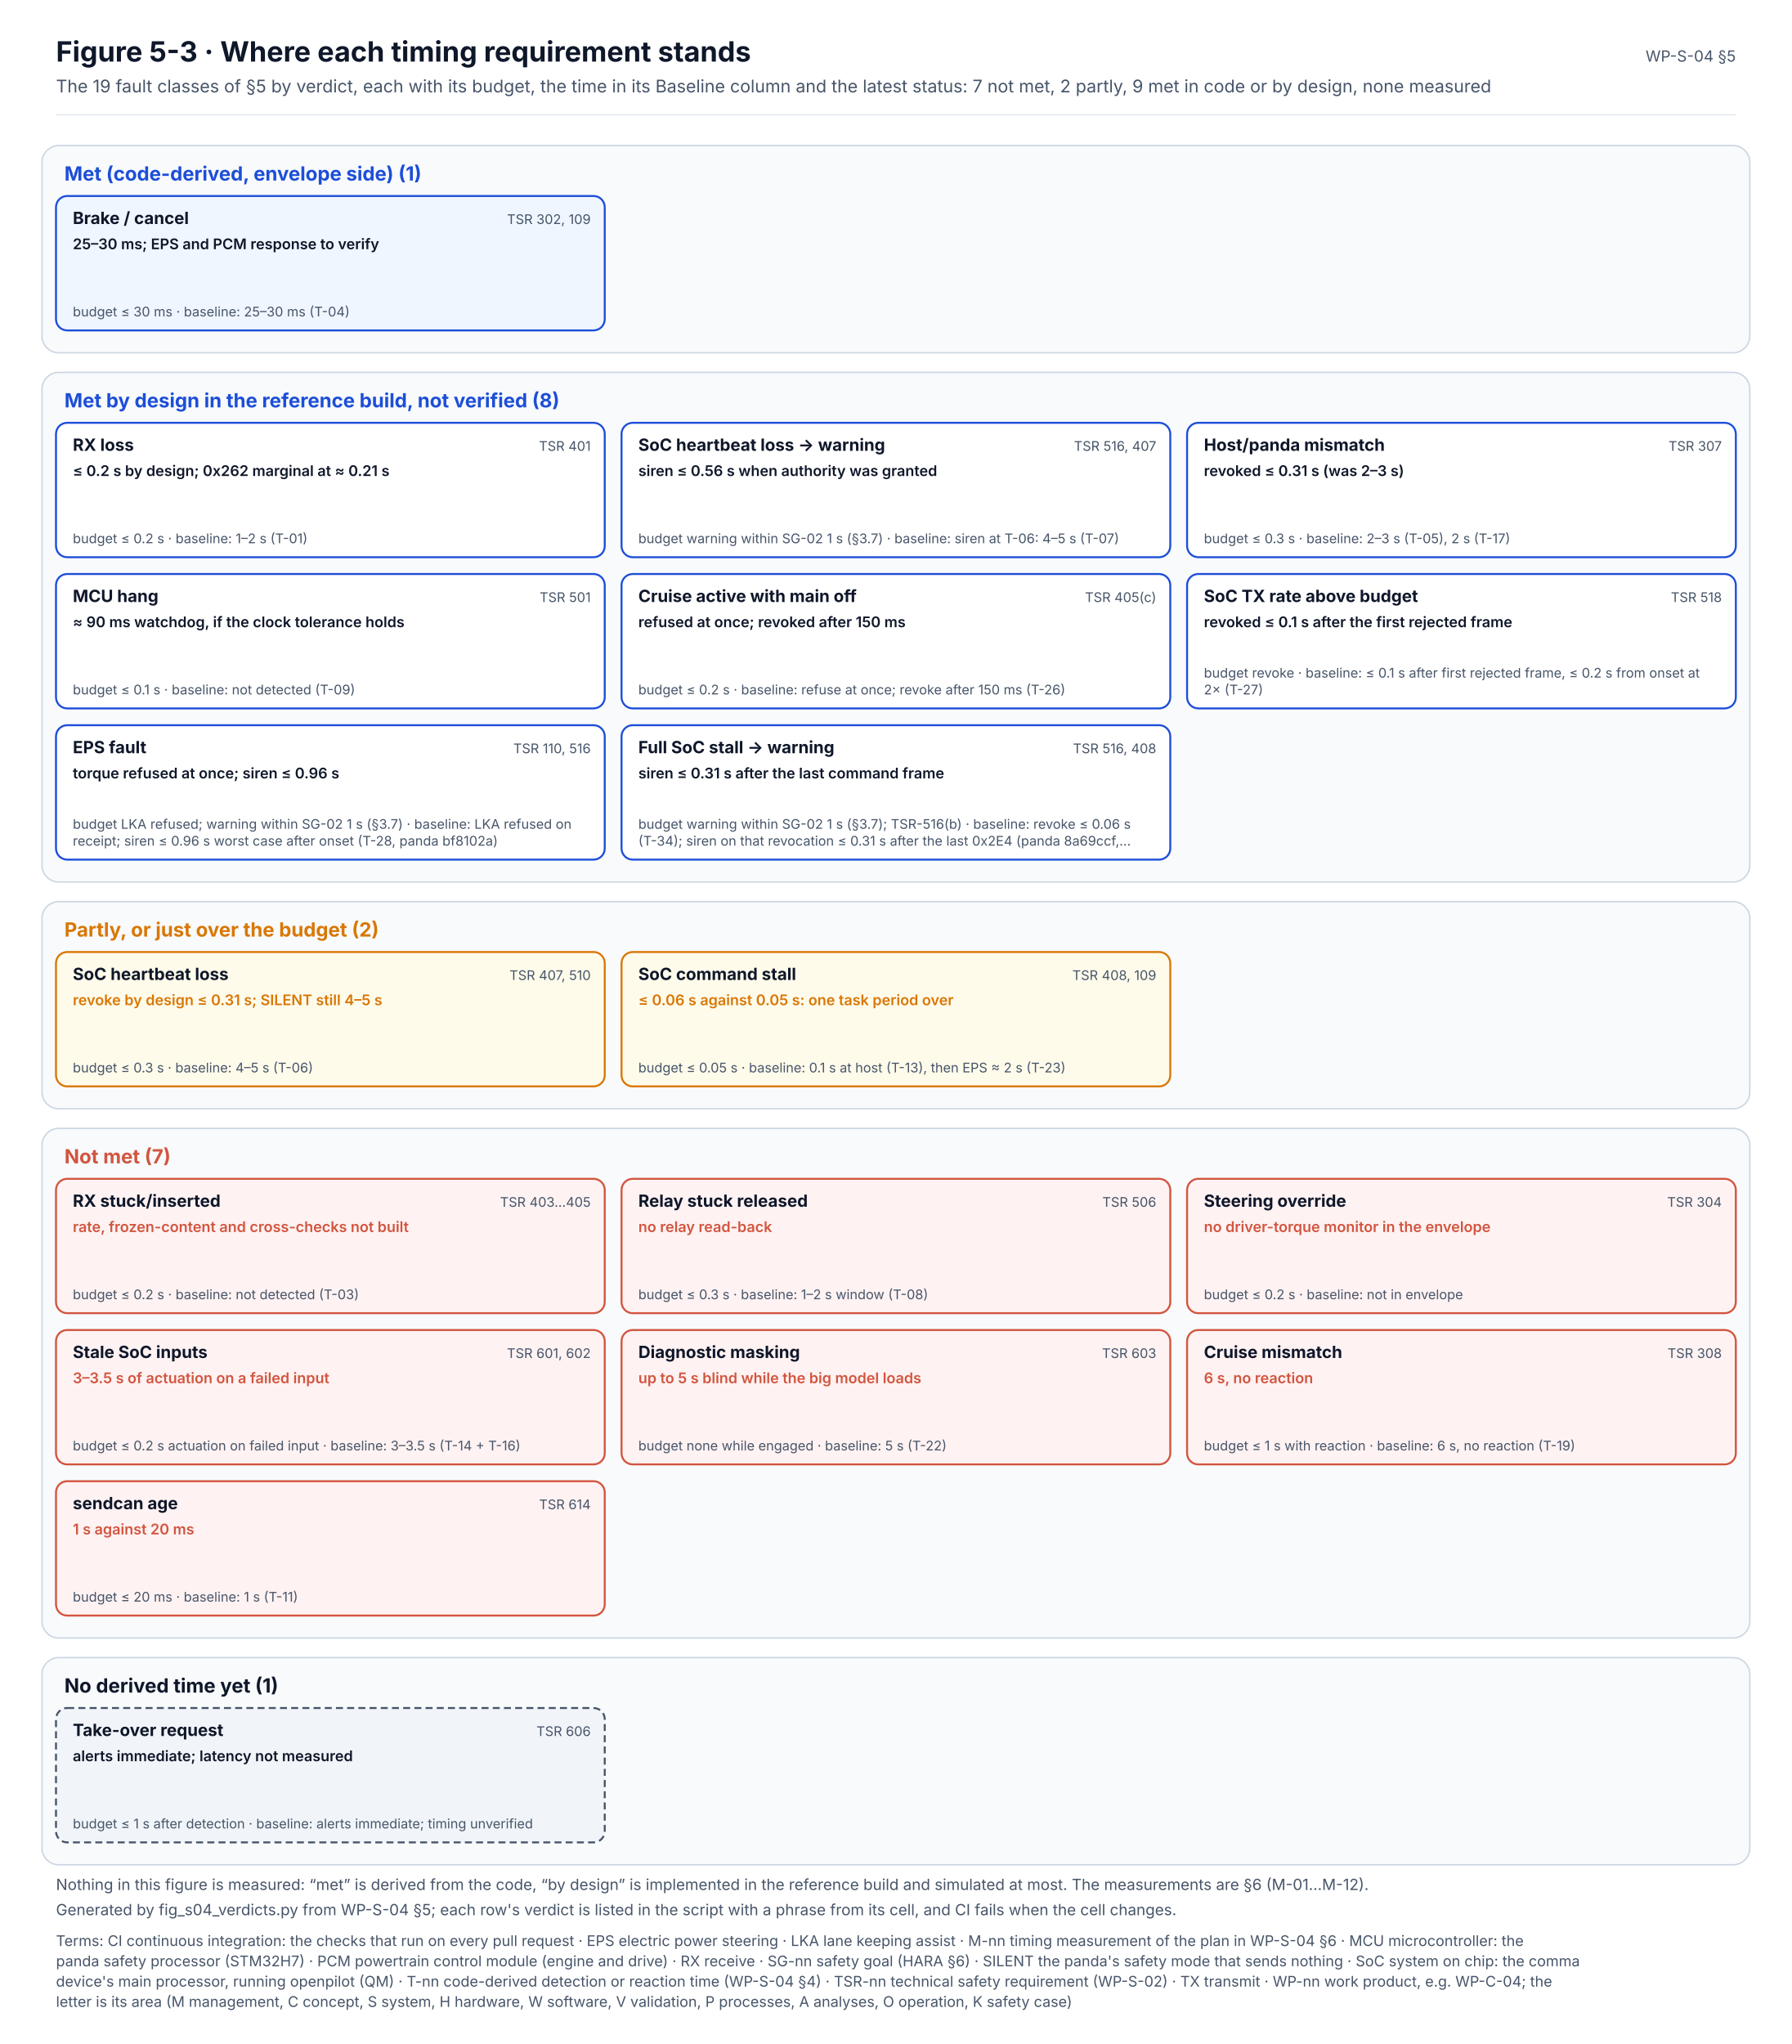
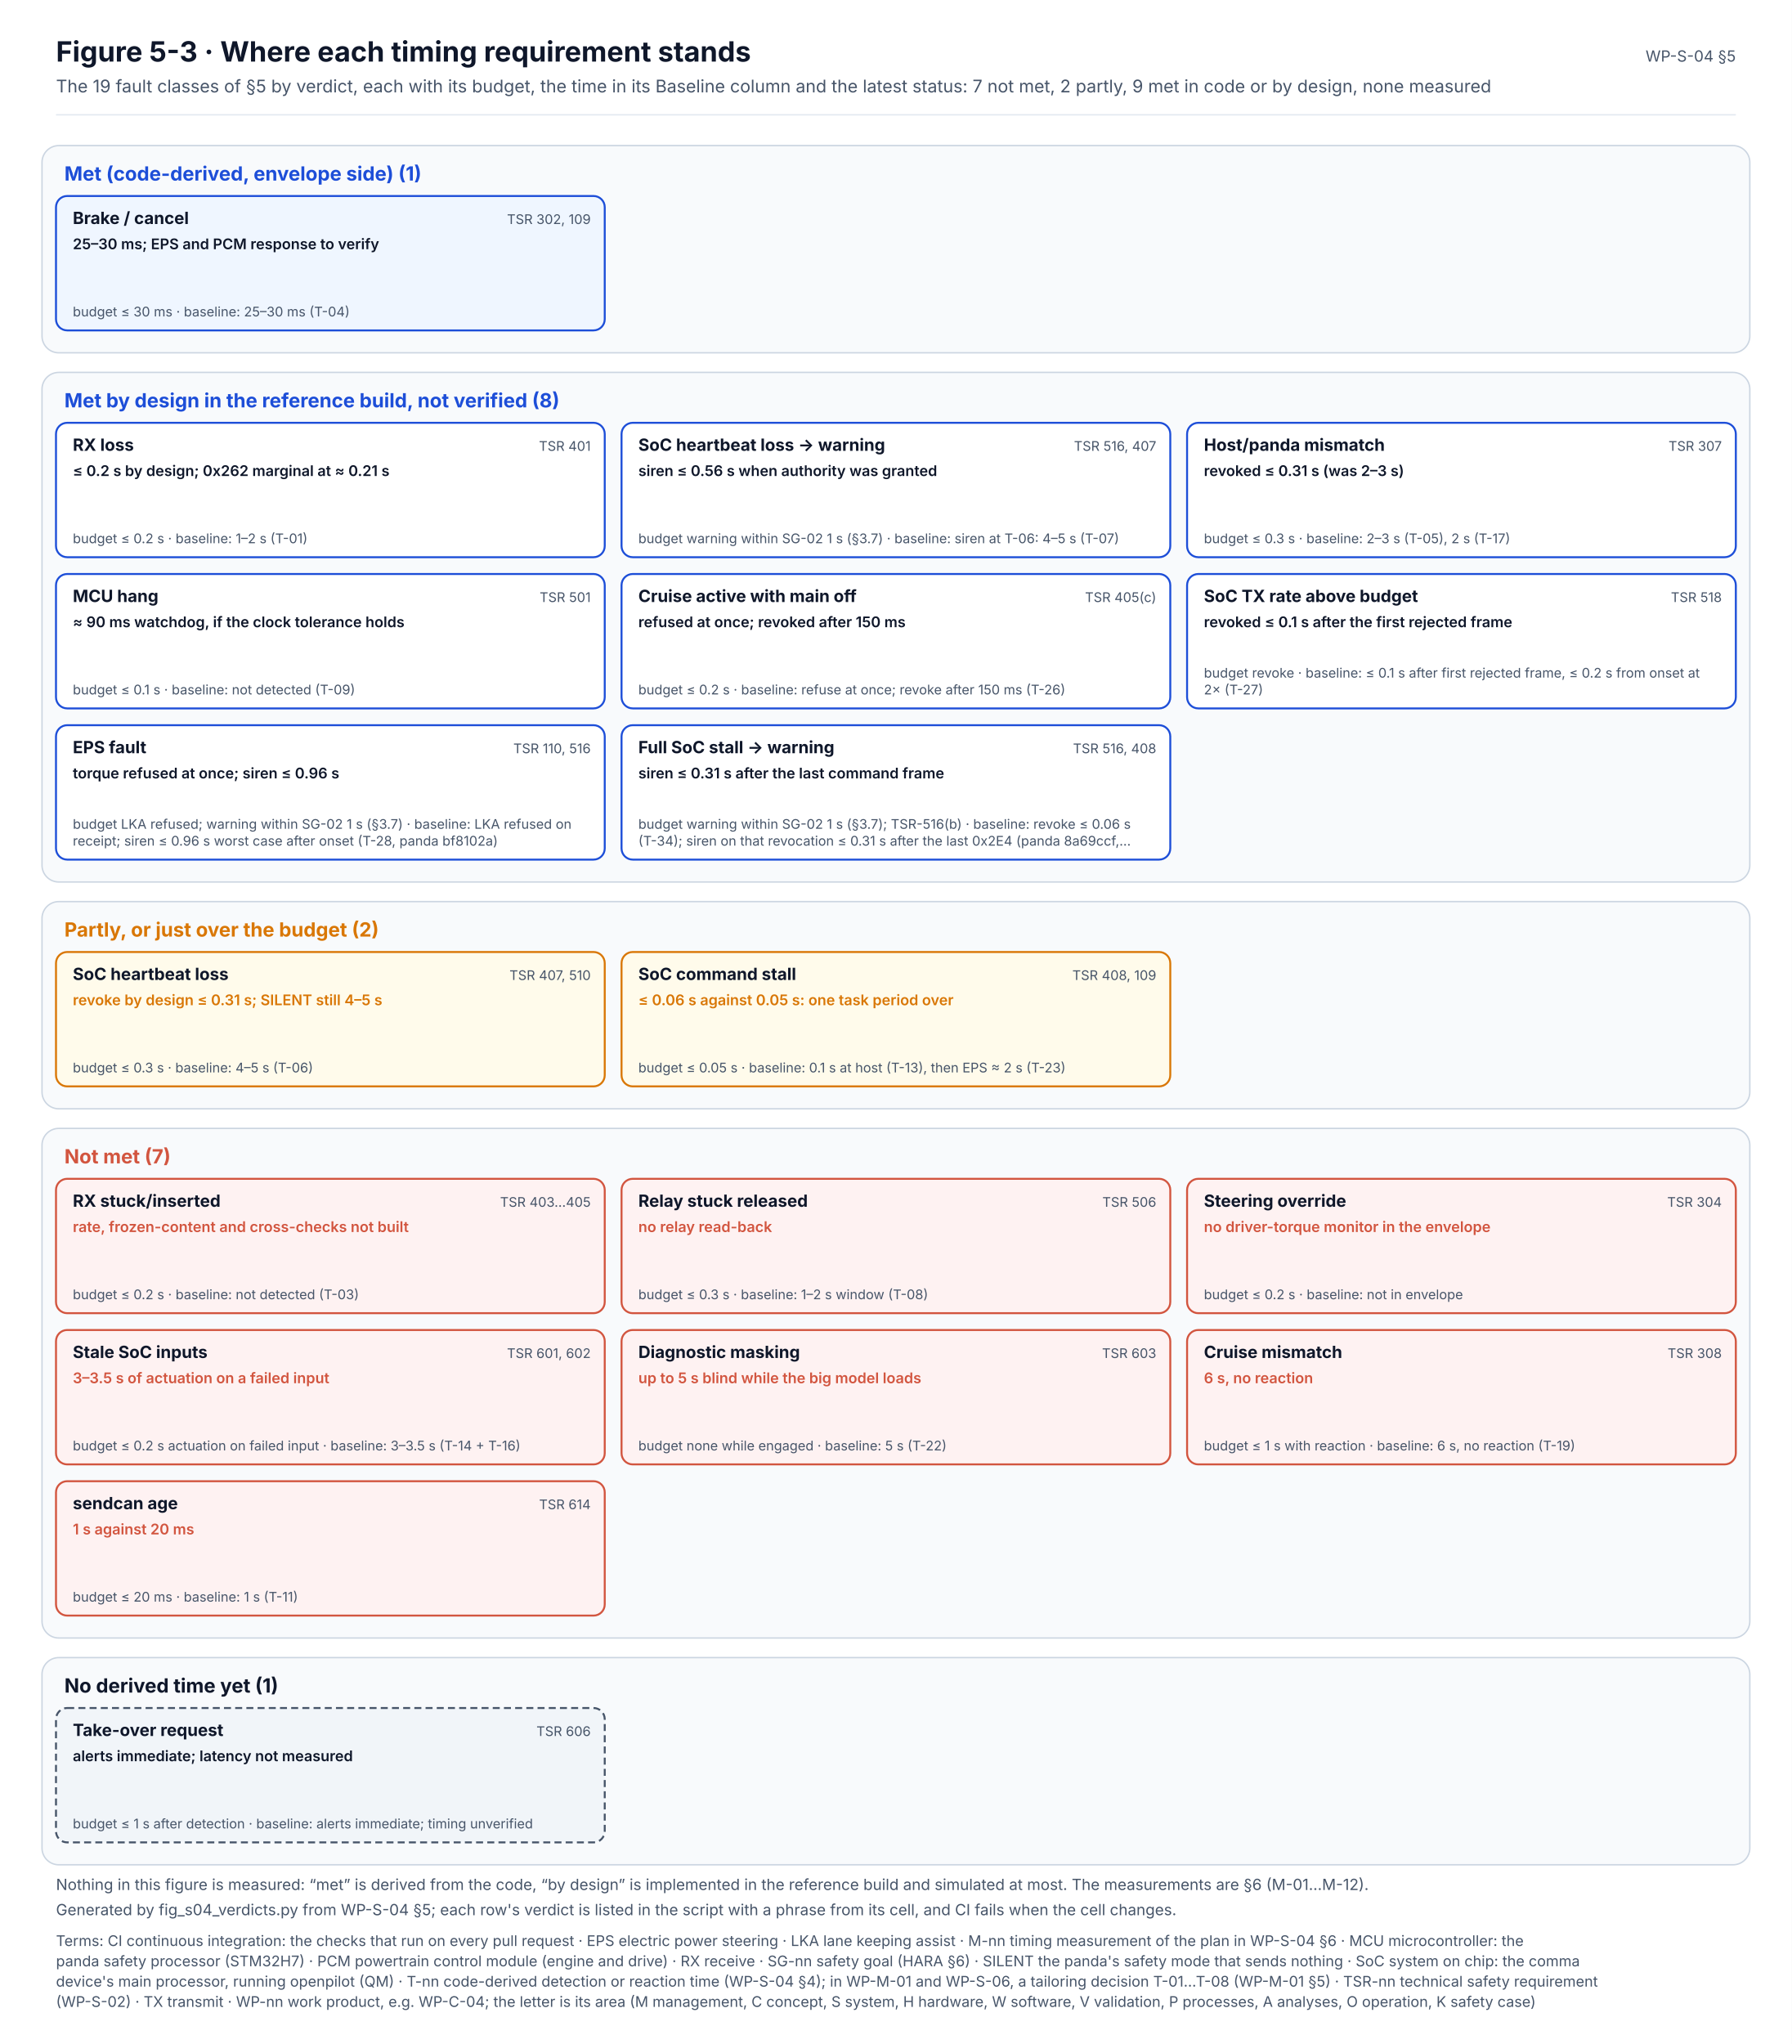
<svg xmlns="http://www.w3.org/2000/svg" width="1280" height="1460" viewBox="0 0 1280 1460" font-family="Inter, 'Segoe UI', Helvetica, Arial, sans-serif" role="img">
  <defs>
    <marker id="muted" viewBox="0 0 10 10" refX="9" refY="5" markerWidth="7" markerHeight="7" orient="auto-start-reverse">
      <path d="M0,0 L10,5 L0,10 z" fill="#475569" />
    </marker>
    <marker id="safety" viewBox="0 0 10 10" refX="9" refY="5" markerWidth="7" markerHeight="7" orient="auto-start-reverse">
      <path d="M0,0 L10,5 L0,10 z" fill="#C2410C" />
    </marker>
    <pattern id="hatch" width="6" height="6" patternUnits="userSpaceOnUse" patternTransform="rotate(45)">
      <rect width="6" height="6" fill="#F1F5F9" />
      <line x1="0" y1="0" x2="0" y2="6" stroke="#CBD5E1" stroke-width="2" />
    </pattern>
  </defs>
  <rect x="0" y="0" width="1280" height="1460" rx="0" fill="#FFFFFF" stroke="none" stroke-width="0" />
  <text x="40" y="44" font-size="20" fill="#0F172A" font-weight="700">Figure 5-3 · Where each timing requirement stands</text>
  <text x="40" y="66" font-size="12.5" fill="#475569">The 19 fault classes of §5 by verdict, each with its budget, the time in its Baseline column and the latest status: 7 not met, 2 partly, 9 met in code or by design, none measured</text>
  <text x="1240" y="44" font-size="11" fill="#475569" text-anchor="end">WP-S-04 §5</text>
  <line x1="40" y1="82" x2="1240" y2="82" stroke="#E2E8F0" stroke-width="1" />
  <rect x="30" y="104" width="1220" height="148" rx="12" fill="#F8FAFC" stroke="#CBD5E1" stroke-width="1" />
  <text x="46" y="129" font-size="14" fill="#1D4ED8" font-weight="700">Met (code-derived, envelope side) (1)</text>
  <rect x="40" y="140" width="392" height="96" rx="8" fill="#EFF6FF" stroke="#1D4ED8" stroke-width="1.4" />
  <text x="52" y="160" font-size="12" fill="#0F172A" font-weight="700">Brake / cancel</text>
  <text x="422" y="160" font-size="9.5" fill="#475569" text-anchor="end">TSR 302, 109</text>
  <text x="52" y="178" font-size="10.5" fill="#0F172A" font-weight="600">25–30 ms; EPS and PCM response to verify</text>
  <text x="52" y="226" font-size="9.5" fill="#475569">budget ≤ 30 ms · baseline: 25–30 ms (T-04)</text>
  <rect x="30" y="266" width="1220" height="364" rx="12" fill="#F8FAFC" stroke="#CBD5E1" stroke-width="1" />
  <text x="46" y="291" font-size="14" fill="#1D4ED8" font-weight="700">Met by design in the reference build, not verified (8)</text>
  <rect x="40" y="302" width="392" height="96" rx="8" fill="#FFFFFF" stroke="#1D4ED8" stroke-width="1.4" />
  <text x="52" y="322" font-size="12" fill="#0F172A" font-weight="700">RX loss</text>
  <text x="422" y="322" font-size="9.5" fill="#475569" text-anchor="end">TSR 401</text>
  <text x="52" y="340" font-size="10.5" fill="#0F172A" font-weight="600">≤ 0.2 s by design; 0x262 marginal at ≈ 0.21 s</text>
  <text x="52" y="388" font-size="9.5" fill="#475569">budget ≤ 0.2 s · baseline: 1–2 s (T-01)</text>
  <rect x="444" y="302" width="392" height="96" rx="8" fill="#FFFFFF" stroke="#1D4ED8" stroke-width="1.4" />
  <text x="456" y="322" font-size="12" fill="#0F172A" font-weight="700">SoC heartbeat loss → warning</text>
  <text x="826" y="322" font-size="9.5" fill="#475569" text-anchor="end">TSR 516, 407</text>
  <text x="456" y="340" font-size="10.5" fill="#0F172A" font-weight="600">siren ≤ 0.56 s when authority was granted</text>
  <text x="456" y="388" font-size="9.5" fill="#475569">budget warning within SG-02 1 s (§3.7) · baseline: siren at T-06: 4–5 s (T-07)</text>
  <rect x="848" y="302" width="392" height="96" rx="8" fill="#FFFFFF" stroke="#1D4ED8" stroke-width="1.4" />
  <text x="860" y="322" font-size="12" fill="#0F172A" font-weight="700">Host/panda mismatch</text>
  <text x="1230" y="322" font-size="9.5" fill="#475569" text-anchor="end">TSR 307</text>
  <text x="860" y="340" font-size="10.5" fill="#0F172A" font-weight="600">revoked ≤ 0.31 s (was 2–3 s)</text>
  <text x="860" y="388" font-size="9.5" fill="#475569">budget ≤ 0.3 s · baseline: 2–3 s (T-05), 2 s (T-17)</text>
  <rect x="40" y="410" width="392" height="96" rx="8" fill="#FFFFFF" stroke="#1D4ED8" stroke-width="1.4" />
  <text x="52" y="430" font-size="12" fill="#0F172A" font-weight="700">MCU hang</text>
  <text x="422" y="430" font-size="9.5" fill="#475569" text-anchor="end">TSR 501</text>
  <text x="52" y="448" font-size="10.5" fill="#0F172A" font-weight="600">≈ 90 ms watchdog, if the clock tolerance holds</text>
  <text x="52" y="496" font-size="9.5" fill="#475569">budget ≤ 0.1 s · baseline: not detected (T-09)</text>
  <rect x="444" y="410" width="392" height="96" rx="8" fill="#FFFFFF" stroke="#1D4ED8" stroke-width="1.4" />
  <text x="456" y="430" font-size="12" fill="#0F172A" font-weight="700">Cruise active with main off</text>
  <text x="826" y="430" font-size="9.5" fill="#475569" text-anchor="end">TSR 405(c)</text>
  <text x="456" y="448" font-size="10.5" fill="#0F172A" font-weight="600">refused at once; revoked after 150 ms</text>
  <text x="456" y="496" font-size="9.5" fill="#475569">budget ≤ 0.2 s · baseline: refuse at once; revoke after 150 ms (T-26)</text>
  <rect x="848" y="410" width="392" height="96" rx="8" fill="#FFFFFF" stroke="#1D4ED8" stroke-width="1.4" />
  <text x="860" y="430" font-size="12" fill="#0F172A" font-weight="700">SoC TX rate above budget</text>
  <text x="1230" y="430" font-size="9.5" fill="#475569" text-anchor="end">TSR 518</text>
  <text x="860" y="448" font-size="10.5" fill="#0F172A" font-weight="600">revoked ≤ 0.1 s after the first rejected frame</text>
  <text x="860" y="484" font-size="9.5" fill="#475569">budget revoke · baseline: ≤ 0.1 s after first rejected frame, ≤ 0.2 s from onset at</text>
  <text x="860" y="496" font-size="9.5" fill="#475569">2× (T-27)</text>
  <rect x="40" y="518" width="392" height="96" rx="8" fill="#FFFFFF" stroke="#1D4ED8" stroke-width="1.4" />
  <text x="52" y="538" font-size="12" fill="#0F172A" font-weight="700">EPS fault</text>
  <text x="422" y="538" font-size="9.5" fill="#475569" text-anchor="end">TSR 110, 516</text>
  <text x="52" y="556" font-size="10.5" fill="#0F172A" font-weight="600">torque refused at once; siren ≤ 0.96 s</text>
  <text x="52" y="592" font-size="9.5" fill="#475569">budget LKA refused; warning within SG-02 1 s (§3.7) · baseline: LKA refused on</text>
  <text x="52" y="604" font-size="9.5" fill="#475569">receipt; siren ≤ 0.96 s worst case after onset (T-28, panda bf8102a)</text>
  <rect x="444" y="518" width="392" height="96" rx="8" fill="#FFFFFF" stroke="#1D4ED8" stroke-width="1.4" />
  <text x="456" y="538" font-size="12" fill="#0F172A" font-weight="700">Full SoC stall → warning</text>
  <text x="826" y="538" font-size="9.5" fill="#475569" text-anchor="end">TSR 516, 408</text>
  <text x="456" y="556" font-size="10.5" fill="#0F172A" font-weight="600">siren ≤ 0.31 s after the last command frame</text>
  <text x="456" y="592" font-size="9.5" fill="#475569">budget warning within SG-02 1 s (§3.7); TSR-516(b) · baseline: revoke ≤ 0.06 s</text>
  <text x="456" y="604" font-size="9.5" fill="#475569">(T-34); siren on that revocation ≤ 0.31 s after the last 0x2E4 (panda 8a69ccf,…</text>
  <rect x="30" y="644" width="1220" height="148" rx="12" fill="#F8FAFC" stroke="#CBD5E1" stroke-width="1" />
  <text x="46" y="669" font-size="14" fill="#D97706" font-weight="700">Partly, or just over the budget (2)</text>
  <rect x="40" y="680" width="392" height="96" rx="8" fill="#FFFBEB" stroke="#D97706" stroke-width="1.4" />
  <text x="52" y="700" font-size="12" fill="#0F172A" font-weight="700">SoC heartbeat loss</text>
  <text x="422" y="700" font-size="9.5" fill="#475569" text-anchor="end">TSR 407, 510</text>
  <text x="52" y="718" font-size="10.5" fill="#D97706" font-weight="600">revoke by design ≤ 0.31 s; SILENT still 4–5 s</text>
  <text x="52" y="766" font-size="9.5" fill="#475569">budget ≤ 0.3 s · baseline: 4–5 s (T-06)</text>
  <rect x="444" y="680" width="392" height="96" rx="8" fill="#FFFBEB" stroke="#D97706" stroke-width="1.4" />
  <text x="456" y="700" font-size="12" fill="#0F172A" font-weight="700">SoC command stall</text>
  <text x="826" y="700" font-size="9.5" fill="#475569" text-anchor="end">TSR 408, 109</text>
  <text x="456" y="718" font-size="10.5" fill="#D97706" font-weight="600">≤ 0.06 s against 0.05 s: one task period over</text>
  <text x="456" y="766" font-size="9.5" fill="#475569">budget ≤ 0.05 s · baseline: 0.1 s at host (T-13), then EPS ≈ 2 s (T-23)</text>
  <rect x="30" y="806" width="1220" height="364" rx="12" fill="#F8FAFC" stroke="#CBD5E1" stroke-width="1" />
  <text x="46" y="831" font-size="14" fill="#D2553F" font-weight="700">Not met (7)</text>
  <rect x="40" y="842" width="392" height="96" rx="8" fill="#FEF2F2" stroke="#D2553F" stroke-width="1.4" />
  <text x="52" y="862" font-size="12" fill="#0F172A" font-weight="700">RX stuck/inserted</text>
  <text x="422" y="862" font-size="9.5" fill="#475569" text-anchor="end">TSR 403…405</text>
  <text x="52" y="880" font-size="10.5" fill="#D2553F" font-weight="600">rate, frozen-content and cross-checks not built</text>
  <text x="52" y="928" font-size="9.5" fill="#475569">budget ≤ 0.2 s · baseline: not detected (T-03)</text>
  <rect x="444" y="842" width="392" height="96" rx="8" fill="#FEF2F2" stroke="#D2553F" stroke-width="1.4" />
  <text x="456" y="862" font-size="12" fill="#0F172A" font-weight="700">Relay stuck released</text>
  <text x="826" y="862" font-size="9.5" fill="#475569" text-anchor="end">TSR 506</text>
  <text x="456" y="880" font-size="10.5" fill="#D2553F" font-weight="600">no relay read-back</text>
  <text x="456" y="928" font-size="9.5" fill="#475569">budget ≤ 0.3 s · baseline: 1–2 s window (T-08)</text>
  <rect x="848" y="842" width="392" height="96" rx="8" fill="#FEF2F2" stroke="#D2553F" stroke-width="1.4" />
  <text x="860" y="862" font-size="12" fill="#0F172A" font-weight="700">Steering override</text>
  <text x="1230" y="862" font-size="9.5" fill="#475569" text-anchor="end">TSR 304</text>
  <text x="860" y="880" font-size="10.5" fill="#D2553F" font-weight="600">no driver-torque monitor in the envelope</text>
  <text x="860" y="928" font-size="9.5" fill="#475569">budget ≤ 0.2 s · baseline: not in envelope</text>
  <rect x="40" y="950" width="392" height="96" rx="8" fill="#FEF2F2" stroke="#D2553F" stroke-width="1.4" />
  <text x="52" y="970" font-size="12" fill="#0F172A" font-weight="700">Stale SoC inputs</text>
  <text x="422" y="970" font-size="9.5" fill="#475569" text-anchor="end">TSR 601, 602</text>
  <text x="52" y="988" font-size="10.5" fill="#D2553F" font-weight="600">3–3.5 s of actuation on a failed input</text>
  <text x="52" y="1036" font-size="9.5" fill="#475569">budget ≤ 0.2 s actuation on failed input · baseline: 3–3.5 s (T-14 + T-16)</text>
  <rect x="444" y="950" width="392" height="96" rx="8" fill="#FEF2F2" stroke="#D2553F" stroke-width="1.4" />
  <text x="456" y="970" font-size="12" fill="#0F172A" font-weight="700">Diagnostic masking</text>
  <text x="826" y="970" font-size="9.5" fill="#475569" text-anchor="end">TSR 603</text>
  <text x="456" y="988" font-size="10.5" fill="#D2553F" font-weight="600">up to 5 s blind while the big model loads</text>
  <text x="456" y="1036" font-size="9.5" fill="#475569">budget none while engaged · baseline: 5 s (T-22)</text>
  <rect x="848" y="950" width="392" height="96" rx="8" fill="#FEF2F2" stroke="#D2553F" stroke-width="1.4" />
  <text x="860" y="970" font-size="12" fill="#0F172A" font-weight="700">Cruise mismatch</text>
  <text x="1230" y="970" font-size="9.5" fill="#475569" text-anchor="end">TSR 308</text>
  <text x="860" y="988" font-size="10.5" fill="#D2553F" font-weight="600">6 s, no reaction</text>
  <text x="860" y="1036" font-size="9.5" fill="#475569">budget ≤ 1 s with reaction · baseline: 6 s, no reaction (T-19)</text>
  <rect x="40" y="1058" width="392" height="96" rx="8" fill="#FEF2F2" stroke="#D2553F" stroke-width="1.4" />
  <text x="52" y="1078" font-size="12" fill="#0F172A" font-weight="700">sendcan age</text>
  <text x="422" y="1078" font-size="9.5" fill="#475569" text-anchor="end">TSR 614</text>
  <text x="52" y="1096" font-size="10.5" fill="#D2553F" font-weight="600">1 s against 20 ms</text>
  <text x="52" y="1144" font-size="9.5" fill="#475569">budget ≤ 20 ms · baseline: 1 s (T-11)</text>
  <rect x="30" y="1184" width="1220" height="148" rx="12" fill="#F8FAFC" stroke="#CBD5E1" stroke-width="1" />
  <text x="46" y="1209" font-size="14" fill="#0F172A" font-weight="700">No derived time yet (1)</text>
  <rect x="40" y="1220" width="392" height="96" rx="8" fill="#F1F5F9" stroke="#475569" stroke-width="1.4" stroke-dasharray="5 3" />
  <text x="52" y="1240" font-size="12" fill="#0F172A" font-weight="700">Take-over request</text>
  <text x="422" y="1240" font-size="9.5" fill="#475569" text-anchor="end">TSR 606</text>
  <text x="52" y="1258" font-size="10.5" fill="#0F172A" font-weight="600">alerts immediate; latency not measured</text>
  <text x="52" y="1306" font-size="9.5" fill="#475569">budget ≤ 1 s after detection · baseline: alerts immediate; timing unverified</text>
  <text x="40" y="1350" font-size="11" fill="#475569">Nothing in this figure is measured: “met” is derived from the code, “by design” is implemented in the reference build and simulated at most. The measurements are §6 (M-01…M-12).</text>
  <text x="40" y="1368" font-size="11" fill="#475569">Generated by fig_s04_verdicts.py from WP-S-04 §5; each row's verdict is listed in the script with a phrase from its cell, and CI fails when the cell changes.</text>
  <g class="terms">
    <text x="40" y="1390" font-size="10.5" fill="#475569">Terms: CI continuous integration: the checks that run on every pull request · EPS electric power steering · LKA lane keeping assist · M-nn timing measurement of the plan in WP-S-04 §6 · MCU microcontroller: the</text>
    <text x="40" y="1404.5" font-size="10.5" fill="#475569">panda safety processor (STM32H7) · PCM powertrain control module (engine and drive) · RX receive · SG-nn safety goal (HARA §6) · SILENT the panda's safety mode that sends nothing · SoC system on chip: the comma</text>
-     <text x="40" y="1419" font-size="10.5" fill="#475569">device's main processor, running openpilot (QM) · T-nn code-derived detection or reaction time (WP-S-04 §4) · TSR-nn technical safety requirement (WP-S-02) · TX transmit · WP-nn work product, e.g. WP-C-04; the</text>
-     <text x="40" y="1433.5" font-size="10.5" fill="#475569">letter is its area (M management, C concept, S system, H hardware, W software, V validation, P processes, A analyses, O operation, K safety case)</text>
+     <text x="40" y="1419" font-size="10.5" fill="#475569">device's main processor, running openpilot (QM) · T-nn code-derived detection or reaction time (WP-S-04 §4); in WP-M-01 and WP-S-06, a tailoring decision T-01…T-08 (WP-M-01 §5) · TSR-nn technical safety requirement</text>
+     <text x="40" y="1433.5" font-size="10.5" fill="#475569">(WP-S-02) · TX transmit · WP-nn work product, e.g. WP-C-04; the letter is its area (M management, C concept, S system, H hardware, W software, V validation, P processes, A analyses, O operation, K safety case)</text>
  </g>
</svg>
